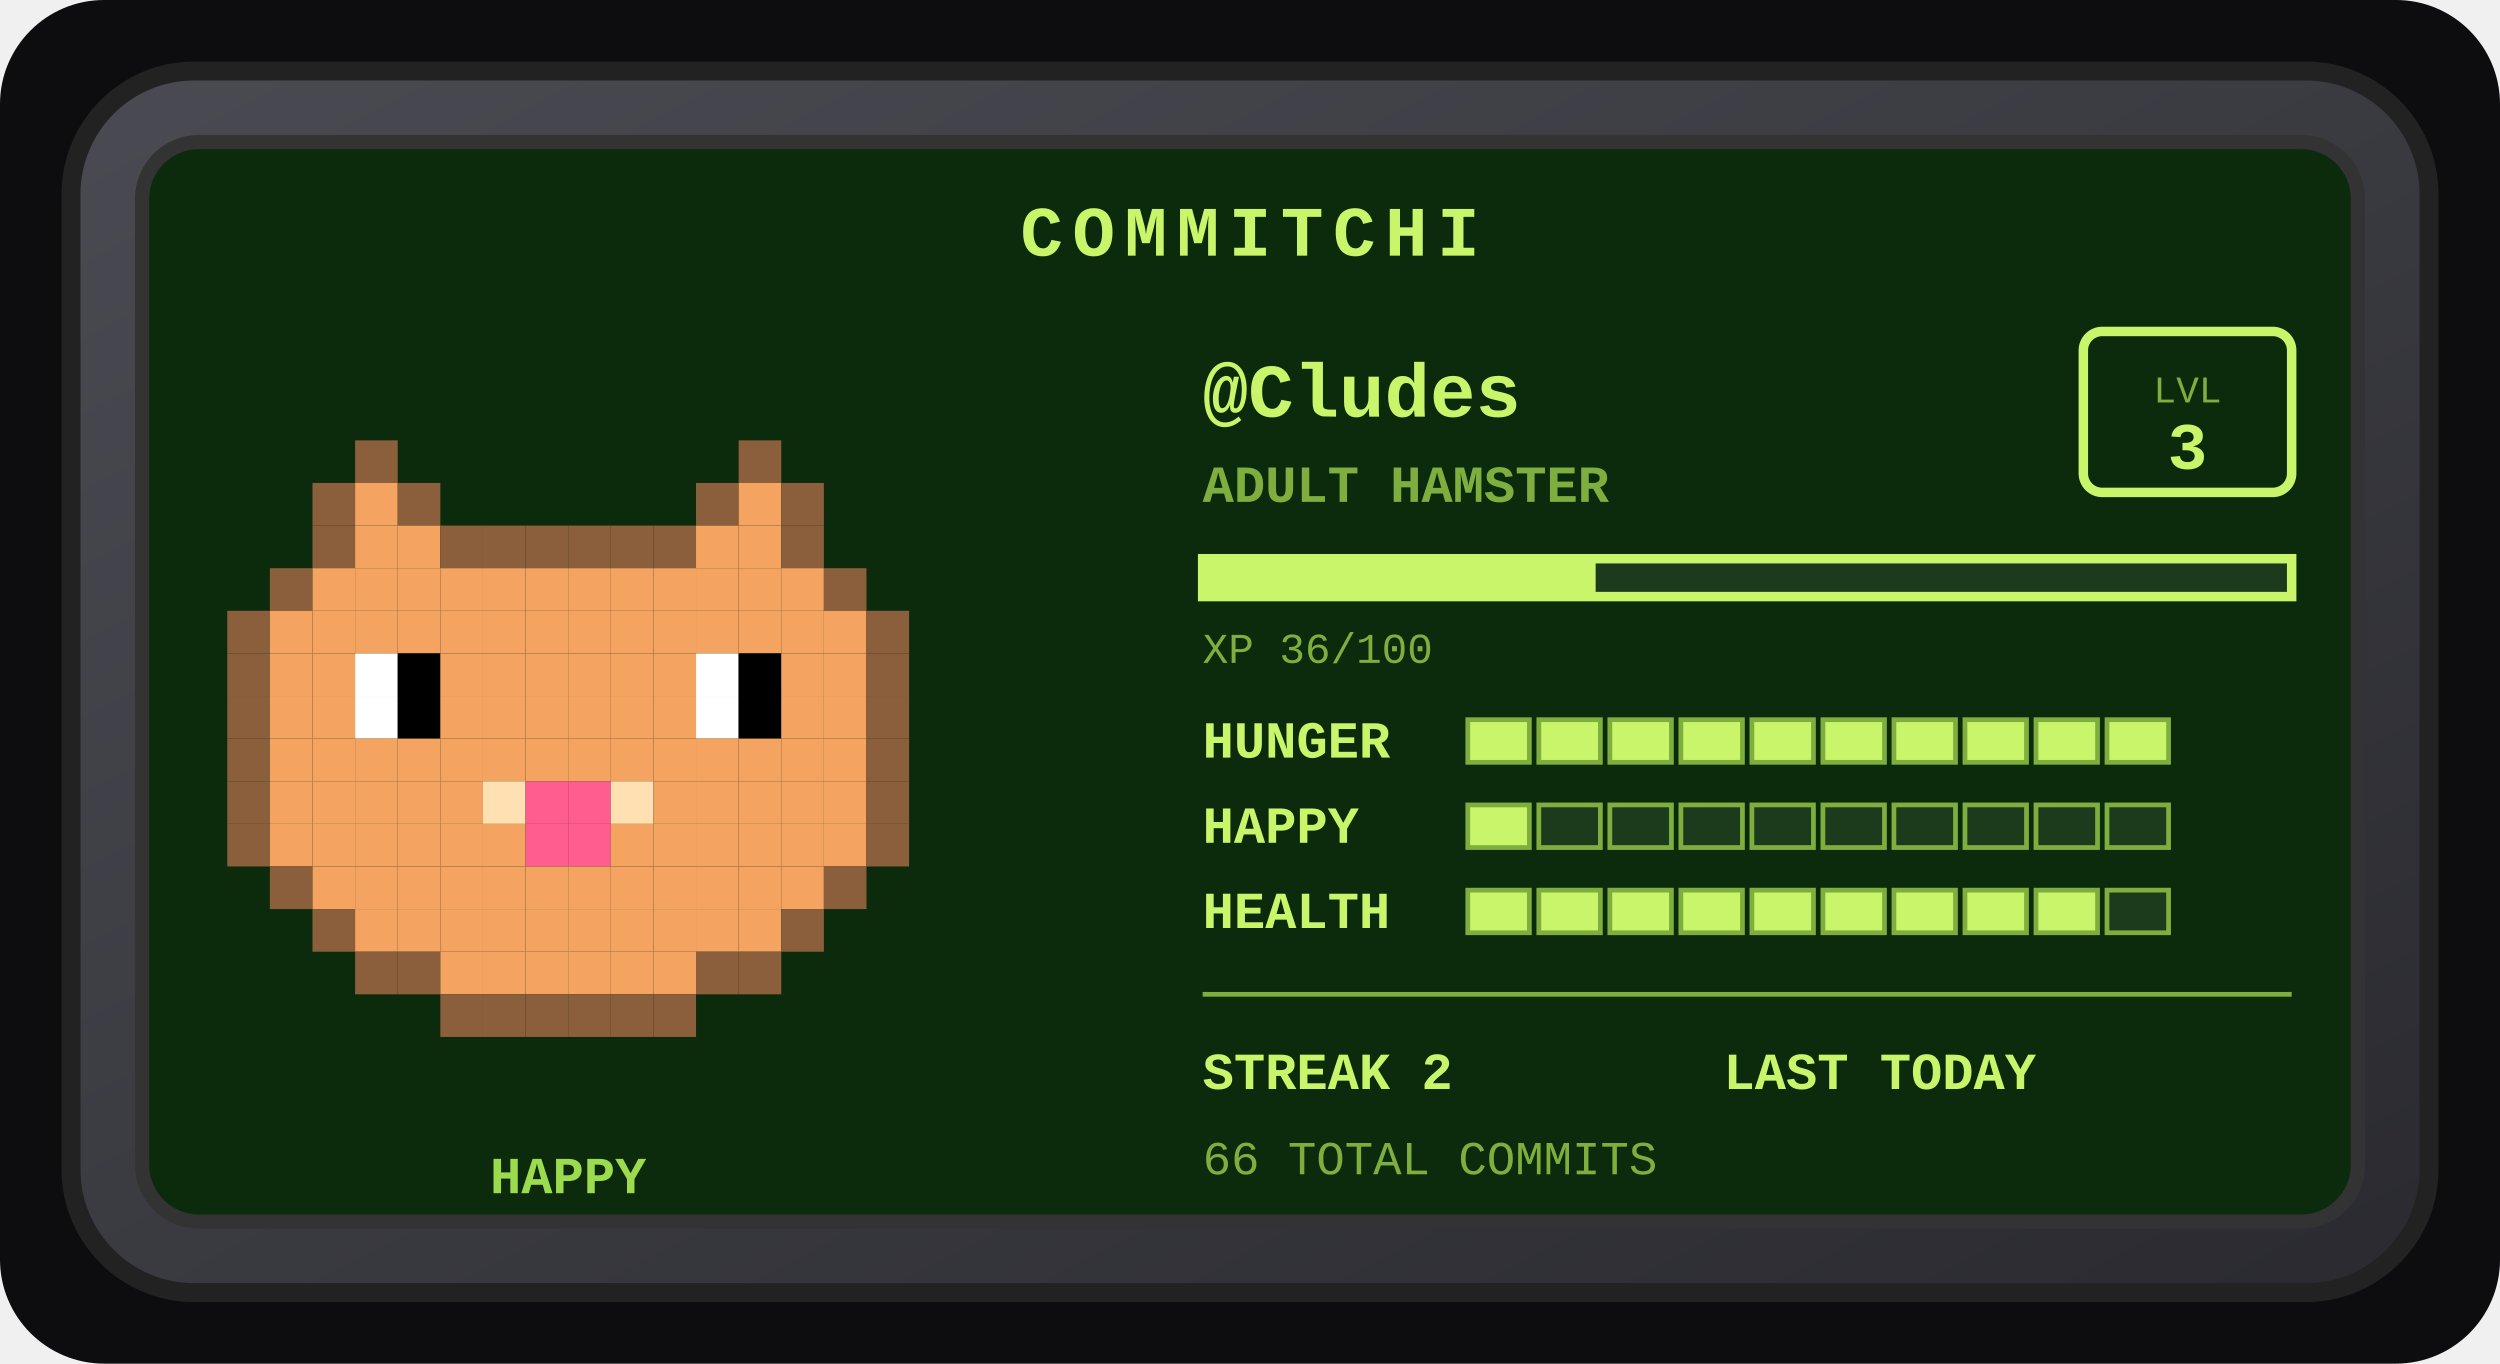
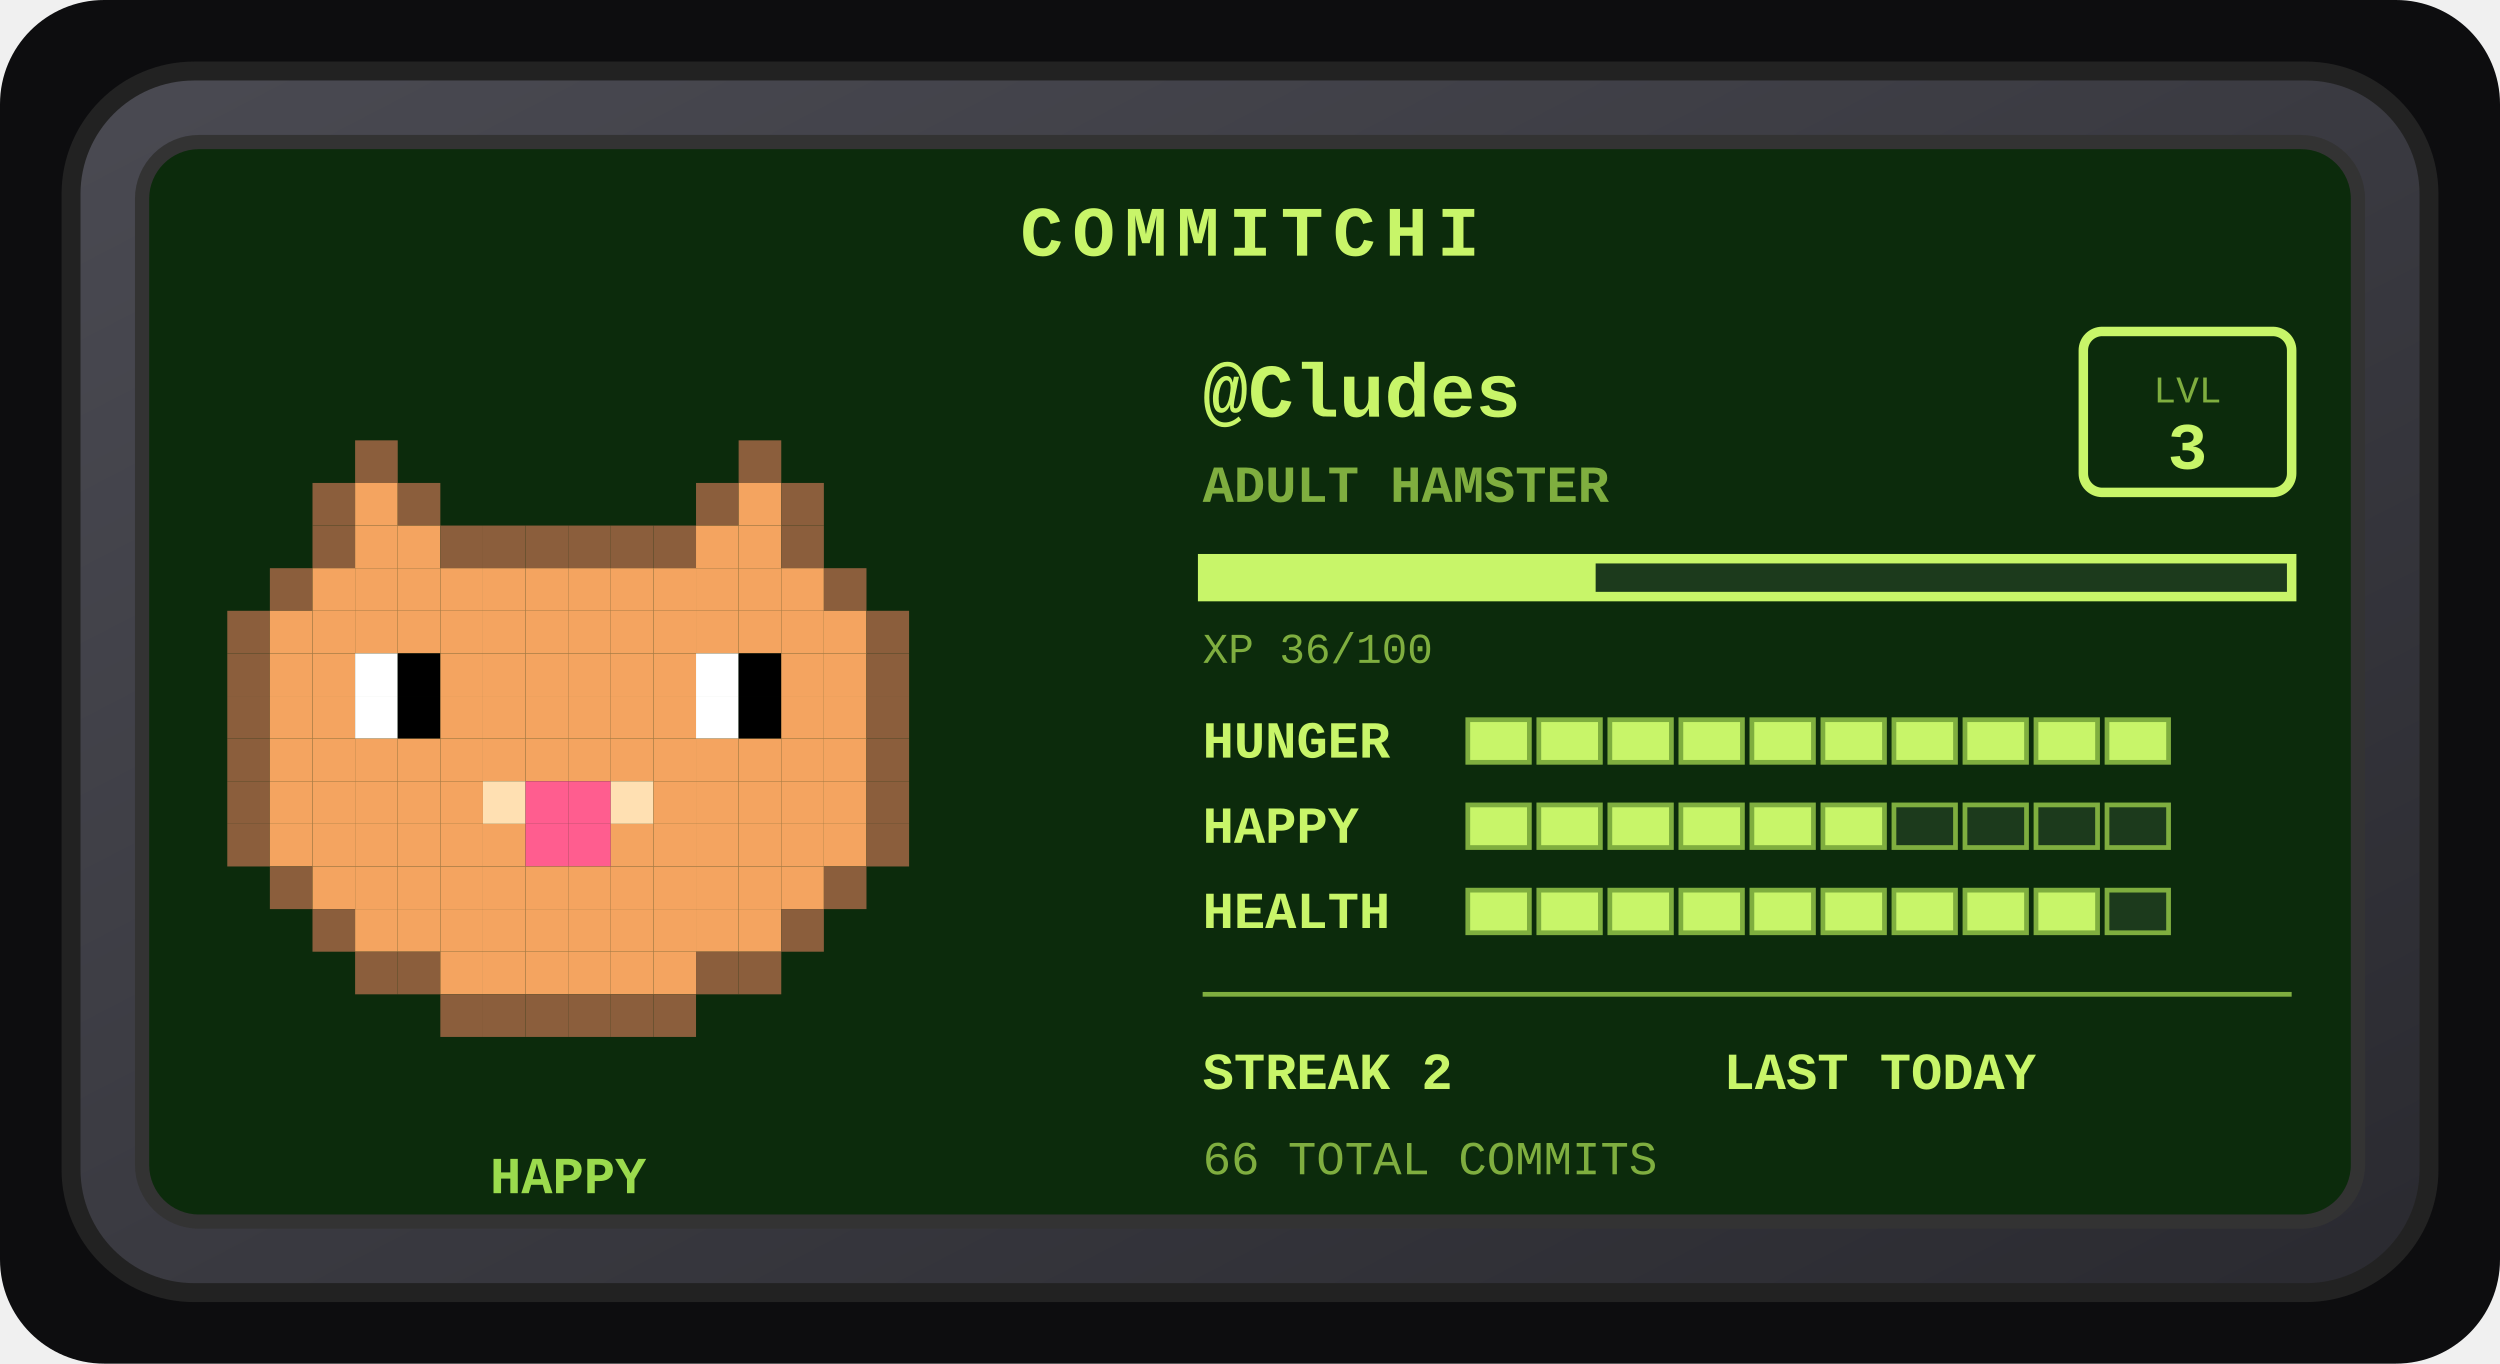
<svg xmlns="http://www.w3.org/2000/svg" width="528" height="288" viewBox="0 0 528 288" role="img" aria-label="Commitchi pet for Cludes">
  <defs>
    <linearGradient id="shell" x1="0" y1="0" x2="1" y2="1">
      <stop offset="0" stop-color="#4a4a52" />
      <stop offset="1" stop-color="#2a2a30" />
    </linearGradient>
  </defs>
  <rect x="0" y="0" width="528" height="288" rx="22" fill="#0d0d0f" />
  <g transform="translate(14, 14)">
    <rect x="1" y="1" width="498" height="258" rx="26" fill="url(#shell)" stroke="#222" stroke-width="4" />
    <rect x="16" y="16" width="468" height="228" rx="12" fill="#0c2b0c" stroke="#333" stroke-width="3" />
    <text x="250" y="40" text-anchor="middle" font-family="'Courier New',monospace" font-size="15" font-weight="bold" letter-spacing="2" fill="#c8f569">COMMITCHI</text>
    <g>
      <rect x="61" y="79" width="9" height="9" fill="#8b5e3c" />
      <rect x="142" y="79" width="9" height="9" fill="#8b5e3c" />
      <rect x="52" y="88" width="9" height="9" fill="#8b5e3c" />
      <rect x="61" y="88" width="9" height="9" fill="#f4a460" />
      <rect x="70" y="88" width="9" height="9" fill="#8b5e3c" />
      <rect x="133" y="88" width="9" height="9" fill="#8b5e3c" />
      <rect x="142" y="88" width="9" height="9" fill="#f4a460" />
      <rect x="151" y="88" width="9" height="9" fill="#8b5e3c" />
      <rect x="52" y="97" width="9" height="9" fill="#8b5e3c" />
      <rect x="61" y="97" width="9" height="9" fill="#f4a460" />
      <rect x="70" y="97" width="9" height="9" fill="#f4a460" />
      <rect x="79" y="97" width="9" height="9" fill="#8b5e3c" />
      <rect x="88" y="97" width="9" height="9" fill="#8b5e3c" />
      <rect x="97" y="97" width="9" height="9" fill="#8b5e3c" />
      <rect x="106" y="97" width="9" height="9" fill="#8b5e3c" />
      <rect x="115" y="97" width="9" height="9" fill="#8b5e3c" />
      <rect x="124" y="97" width="9" height="9" fill="#8b5e3c" />
      <rect x="133" y="97" width="9" height="9" fill="#f4a460" />
      <rect x="142" y="97" width="9" height="9" fill="#f4a460" />
      <rect x="151" y="97" width="9" height="9" fill="#8b5e3c" />
      <rect x="43" y="106" width="9" height="9" fill="#8b5e3c" />
      <rect x="52" y="106" width="9" height="9" fill="#f4a460" />
      <rect x="61" y="106" width="9" height="9" fill="#f4a460" />
      <rect x="70" y="106" width="9" height="9" fill="#f4a460" />
      <rect x="79" y="106" width="9" height="9" fill="#f4a460" />
      <rect x="88" y="106" width="9" height="9" fill="#f4a460" />
      <rect x="97" y="106" width="9" height="9" fill="#f4a460" />
      <rect x="106" y="106" width="9" height="9" fill="#f4a460" />
      <rect x="115" y="106" width="9" height="9" fill="#f4a460" />
      <rect x="124" y="106" width="9" height="9" fill="#f4a460" />
      <rect x="133" y="106" width="9" height="9" fill="#f4a460" />
      <rect x="142" y="106" width="9" height="9" fill="#f4a460" />
      <rect x="151" y="106" width="9" height="9" fill="#f4a460" />
      <rect x="160" y="106" width="9" height="9" fill="#8b5e3c" />
      <rect x="34" y="115" width="9" height="9" fill="#8b5e3c" />
      <rect x="43" y="115" width="9" height="9" fill="#f4a460" />
      <rect x="52" y="115" width="9" height="9" fill="#f4a460" />
      <rect x="61" y="115" width="9" height="9" fill="#f4a460" />
      <rect x="70" y="115" width="9" height="9" fill="#f4a460" />
      <rect x="79" y="115" width="9" height="9" fill="#f4a460" />
      <rect x="88" y="115" width="9" height="9" fill="#f4a460" />
      <rect x="97" y="115" width="9" height="9" fill="#f4a460" />
      <rect x="106" y="115" width="9" height="9" fill="#f4a460" />
      <rect x="115" y="115" width="9" height="9" fill="#f4a460" />
      <rect x="124" y="115" width="9" height="9" fill="#f4a460" />
      <rect x="133" y="115" width="9" height="9" fill="#f4a460" />
      <rect x="142" y="115" width="9" height="9" fill="#f4a460" />
      <rect x="151" y="115" width="9" height="9" fill="#f4a460" />
      <rect x="160" y="115" width="9" height="9" fill="#f4a460" />
      <rect x="169" y="115" width="9" height="9" fill="#8b5e3c" />
      <rect x="34" y="124" width="9" height="9" fill="#8b5e3c" />
      <rect x="43" y="124" width="9" height="9" fill="#f4a460" />
      <rect x="52" y="124" width="9" height="9" fill="#f4a460" />
      <rect x="61" y="124" width="9" height="9" fill="#ffffff" />
      <rect x="70" y="124" width="9" height="9" fill="#000000" />
      <rect x="79" y="124" width="9" height="9" fill="#f4a460" />
      <rect x="88" y="124" width="9" height="9" fill="#f4a460" />
      <rect x="97" y="124" width="9" height="9" fill="#f4a460" />
      <rect x="106" y="124" width="9" height="9" fill="#f4a460" />
      <rect x="115" y="124" width="9" height="9" fill="#f4a460" />
      <rect x="124" y="124" width="9" height="9" fill="#f4a460" />
      <rect x="133" y="124" width="9" height="9" fill="#ffffff" />
      <rect x="142" y="124" width="9" height="9" fill="#000000" />
      <rect x="151" y="124" width="9" height="9" fill="#f4a460" />
      <rect x="160" y="124" width="9" height="9" fill="#f4a460" />
      <rect x="169" y="124" width="9" height="9" fill="#8b5e3c" />
      <rect x="34" y="133" width="9" height="9" fill="#8b5e3c" />
      <rect x="43" y="133" width="9" height="9" fill="#f4a460" />
      <rect x="52" y="133" width="9" height="9" fill="#f4a460" />
      <rect x="61" y="133" width="9" height="9" fill="#ffffff" />
      <rect x="70" y="133" width="9" height="9" fill="#000000" />
      <rect x="79" y="133" width="9" height="9" fill="#f4a460" />
      <rect x="88" y="133" width="9" height="9" fill="#f4a460" />
      <rect x="97" y="133" width="9" height="9" fill="#f4a460" />
      <rect x="106" y="133" width="9" height="9" fill="#f4a460" />
      <rect x="115" y="133" width="9" height="9" fill="#f4a460" />
      <rect x="124" y="133" width="9" height="9" fill="#f4a460" />
      <rect x="133" y="133" width="9" height="9" fill="#ffffff" />
      <rect x="142" y="133" width="9" height="9" fill="#000000" />
      <rect x="151" y="133" width="9" height="9" fill="#f4a460" />
      <rect x="160" y="133" width="9" height="9" fill="#f4a460" />
      <rect x="169" y="133" width="9" height="9" fill="#8b5e3c" />
      <rect x="34" y="142" width="9" height="9" fill="#8b5e3c" />
      <rect x="43" y="142" width="9" height="9" fill="#f4a460" />
      <rect x="52" y="142" width="9" height="9" fill="#f4a460" />
      <rect x="61" y="142" width="9" height="9" fill="#f4a460" />
      <rect x="70" y="142" width="9" height="9" fill="#f4a460" />
      <rect x="79" y="142" width="9" height="9" fill="#f4a460" />
      <rect x="88" y="142" width="9" height="9" fill="#f4a460" />
      <rect x="97" y="142" width="9" height="9" fill="#f4a460" />
      <rect x="106" y="142" width="9" height="9" fill="#f4a460" />
      <rect x="115" y="142" width="9" height="9" fill="#f4a460" />
      <rect x="124" y="142" width="9" height="9" fill="#f4a460" />
      <rect x="133" y="142" width="9" height="9" fill="#f4a460" />
      <rect x="142" y="142" width="9" height="9" fill="#f4a460" />
      <rect x="151" y="142" width="9" height="9" fill="#f4a460" />
      <rect x="160" y="142" width="9" height="9" fill="#f4a460" />
      <rect x="169" y="142" width="9" height="9" fill="#8b5e3c" />
      <rect x="34" y="151" width="9" height="9" fill="#8b5e3c" />
      <rect x="43" y="151" width="9" height="9" fill="#f4a460" />
      <rect x="52" y="151" width="9" height="9" fill="#f4a460" />
      <rect x="61" y="151" width="9" height="9" fill="#f4a460" />
      <rect x="70" y="151" width="9" height="9" fill="#f4a460" />
      <rect x="79" y="151" width="9" height="9" fill="#f4a460" />
      <rect x="88" y="151" width="9" height="9" fill="#ffe0b2" />
      <rect x="97" y="151" width="9" height="9" fill="#ff5d8f" />
      <rect x="106" y="151" width="9" height="9" fill="#ff5d8f" />
      <rect x="115" y="151" width="9" height="9" fill="#ffe0b2" />
      <rect x="124" y="151" width="9" height="9" fill="#f4a460" />
      <rect x="133" y="151" width="9" height="9" fill="#f4a460" />
      <rect x="142" y="151" width="9" height="9" fill="#f4a460" />
      <rect x="151" y="151" width="9" height="9" fill="#f4a460" />
      <rect x="160" y="151" width="9" height="9" fill="#f4a460" />
      <rect x="169" y="151" width="9" height="9" fill="#8b5e3c" />
      <rect x="34" y="160" width="9" height="9" fill="#8b5e3c" />
      <rect x="43" y="160" width="9" height="9" fill="#f4a460" />
      <rect x="52" y="160" width="9" height="9" fill="#f4a460" />
      <rect x="61" y="160" width="9" height="9" fill="#f4a460" />
      <rect x="70" y="160" width="9" height="9" fill="#f4a460" />
      <rect x="79" y="160" width="9" height="9" fill="#f4a460" />
      <rect x="88" y="160" width="9" height="9" fill="#f4a460" />
      <rect x="97" y="160" width="9" height="9" fill="#ff5d8f" />
      <rect x="106" y="160" width="9" height="9" fill="#ff5d8f" />
      <rect x="115" y="160" width="9" height="9" fill="#f4a460" />
      <rect x="124" y="160" width="9" height="9" fill="#f4a460" />
      <rect x="133" y="160" width="9" height="9" fill="#f4a460" />
      <rect x="142" y="160" width="9" height="9" fill="#f4a460" />
      <rect x="151" y="160" width="9" height="9" fill="#f4a460" />
      <rect x="160" y="160" width="9" height="9" fill="#f4a460" />
      <rect x="169" y="160" width="9" height="9" fill="#8b5e3c" />
      <rect x="43" y="169" width="9" height="9" fill="#8b5e3c" />
      <rect x="52" y="169" width="9" height="9" fill="#f4a460" />
      <rect x="61" y="169" width="9" height="9" fill="#f4a460" />
      <rect x="70" y="169" width="9" height="9" fill="#f4a460" />
      <rect x="79" y="169" width="9" height="9" fill="#f4a460" />
      <rect x="88" y="169" width="9" height="9" fill="#f4a460" />
      <rect x="97" y="169" width="9" height="9" fill="#f4a460" />
      <rect x="106" y="169" width="9" height="9" fill="#f4a460" />
      <rect x="115" y="169" width="9" height="9" fill="#f4a460" />
      <rect x="124" y="169" width="9" height="9" fill="#f4a460" />
      <rect x="133" y="169" width="9" height="9" fill="#f4a460" />
      <rect x="142" y="169" width="9" height="9" fill="#f4a460" />
      <rect x="151" y="169" width="9" height="9" fill="#f4a460" />
      <rect x="160" y="169" width="9" height="9" fill="#8b5e3c" />
      <rect x="52" y="178" width="9" height="9" fill="#8b5e3c" />
      <rect x="61" y="178" width="9" height="9" fill="#f4a460" />
      <rect x="70" y="178" width="9" height="9" fill="#f4a460" />
      <rect x="79" y="178" width="9" height="9" fill="#f4a460" />
      <rect x="88" y="178" width="9" height="9" fill="#f4a460" />
      <rect x="97" y="178" width="9" height="9" fill="#f4a460" />
      <rect x="106" y="178" width="9" height="9" fill="#f4a460" />
      <rect x="115" y="178" width="9" height="9" fill="#f4a460" />
      <rect x="124" y="178" width="9" height="9" fill="#f4a460" />
      <rect x="133" y="178" width="9" height="9" fill="#f4a460" />
      <rect x="142" y="178" width="9" height="9" fill="#f4a460" />
      <rect x="151" y="178" width="9" height="9" fill="#8b5e3c" />
      <rect x="61" y="187" width="9" height="9" fill="#8b5e3c" />
      <rect x="70" y="187" width="9" height="9" fill="#8b5e3c" />
      <rect x="79" y="187" width="9" height="9" fill="#f4a460" />
      <rect x="88" y="187" width="9" height="9" fill="#f4a460" />
      <rect x="97" y="187" width="9" height="9" fill="#f4a460" />
      <rect x="106" y="187" width="9" height="9" fill="#f4a460" />
      <rect x="115" y="187" width="9" height="9" fill="#f4a460" />
      <rect x="124" y="187" width="9" height="9" fill="#f4a460" />
      <rect x="133" y="187" width="9" height="9" fill="#8b5e3c" />
      <rect x="142" y="187" width="9" height="9" fill="#8b5e3c" />
      <rect x="79" y="196" width="9" height="9" fill="#8b5e3c" />
      <rect x="88" y="196" width="9" height="9" fill="#8b5e3c" />
      <rect x="97" y="196" width="9" height="9" fill="#8b5e3c" />
      <rect x="106" y="196" width="9" height="9" fill="#8b5e3c" />
      <rect x="115" y="196" width="9" height="9" fill="#8b5e3c" />
      <rect x="124" y="196" width="9" height="9" fill="#8b5e3c" />
      <animateTransform attributeName="transform" type="translate" values="0 0; 0 -5; 0 0" dur="3s" repeatCount="indefinite" />
    </g>
    <text x="106" y="238" text-anchor="middle" font-family="'Courier New',monospace" font-size="11" font-weight="bold" fill="#9bdb4d">HAPPY</text>
    <text x="240" y="74" font-family="'Courier New',monospace" font-size="16" font-weight="bold" fill="#c8f569">@Cludes</text>
    <text x="240" y="92" font-family="'Courier New',monospace" font-size="11" font-weight="bold" fill="#7fae3f">ADULT HAMSTER</text>
    <rect x="426" y="56" width="44" height="34" rx="4" fill="none" stroke="#c8f569" stroke-width="2" />
    <text x="448" y="71" text-anchor="middle" font-family="'Courier New',monospace" font-size="8" fill="#7fae3f">LVL</text>
    <text x="448" y="85" text-anchor="middle" font-family="'Courier New',monospace" font-size="14" font-weight="bold" fill="#c8f569">3</text>
    <rect x="240" y="104" width="230" height="8" fill="#1c3a1c" stroke="#c8f569" stroke-width="2" />
    <rect x="240" y="104" width="83" height="8" fill="#c8f569" />
    <text x="240" y="126" font-family="'Courier New',monospace" font-size="9" fill="#7fae3f">XP 36/100</text>
    <text x="240" y="146" font-family="'Courier New',monospace" font-size="11" font-weight="bold" fill="#c8f569">HUNGER</text>
    <rect x="296" y="138" width="13" height="9" fill="#c8f569" stroke="#7fae3f" stroke-width="1" />
    <rect x="311" y="138" width="13" height="9" fill="#c8f569" stroke="#7fae3f" stroke-width="1" />
    <rect x="326" y="138" width="13" height="9" fill="#c8f569" stroke="#7fae3f" stroke-width="1" />
    <rect x="341" y="138" width="13" height="9" fill="#c8f569" stroke="#7fae3f" stroke-width="1" />
    <rect x="356" y="138" width="13" height="9" fill="#c8f569" stroke="#7fae3f" stroke-width="1" />
    <rect x="371" y="138" width="13" height="9" fill="#c8f569" stroke="#7fae3f" stroke-width="1" />
    <rect x="386" y="138" width="13" height="9" fill="#c8f569" stroke="#7fae3f" stroke-width="1" />
    <rect x="401" y="138" width="13" height="9" fill="#c8f569" stroke="#7fae3f" stroke-width="1" />
    <rect x="416" y="138" width="13" height="9" fill="#c8f569" stroke="#7fae3f" stroke-width="1" />
    <rect x="431" y="138" width="13" height="9" fill="#c8f569" stroke="#7fae3f" stroke-width="1" />
    <text x="240" y="164" font-family="'Courier New',monospace" font-size="11" font-weight="bold" fill="#c8f569">HAPPY</text>
    <rect x="296" y="156" width="13" height="9" fill="#c8f569" stroke="#7fae3f" stroke-width="1" />
-     <rect x="311" y="156" width="13" height="9" fill="#1c3a1c" stroke="#7fae3f" stroke-width="1" />
-     <rect x="326" y="156" width="13" height="9" fill="#1c3a1c" stroke="#7fae3f" stroke-width="1" />
-     <rect x="341" y="156" width="13" height="9" fill="#1c3a1c" stroke="#7fae3f" stroke-width="1" />
-     <rect x="356" y="156" width="13" height="9" fill="#1c3a1c" stroke="#7fae3f" stroke-width="1" />
-     <rect x="371" y="156" width="13" height="9" fill="#1c3a1c" stroke="#7fae3f" stroke-width="1" />
+     <rect x="311" y="156" width="13" height="9" fill="#c8f569" stroke="#7fae3f" stroke-width="1" />
+     <rect x="326" y="156" width="13" height="9" fill="#c8f569" stroke="#7fae3f" stroke-width="1" />
+     <rect x="341" y="156" width="13" height="9" fill="#c8f569" stroke="#7fae3f" stroke-width="1" />
+     <rect x="356" y="156" width="13" height="9" fill="#c8f569" stroke="#7fae3f" stroke-width="1" />
+     <rect x="371" y="156" width="13" height="9" fill="#c8f569" stroke="#7fae3f" stroke-width="1" />
    <rect x="386" y="156" width="13" height="9" fill="#1c3a1c" stroke="#7fae3f" stroke-width="1" />
    <rect x="401" y="156" width="13" height="9" fill="#1c3a1c" stroke="#7fae3f" stroke-width="1" />
    <rect x="416" y="156" width="13" height="9" fill="#1c3a1c" stroke="#7fae3f" stroke-width="1" />
    <rect x="431" y="156" width="13" height="9" fill="#1c3a1c" stroke="#7fae3f" stroke-width="1" />
    <text x="240" y="182" font-family="'Courier New',monospace" font-size="11" font-weight="bold" fill="#c8f569">HEALTH</text>
    <rect x="296" y="174" width="13" height="9" fill="#c8f569" stroke="#7fae3f" stroke-width="1" />
    <rect x="311" y="174" width="13" height="9" fill="#c8f569" stroke="#7fae3f" stroke-width="1" />
    <rect x="326" y="174" width="13" height="9" fill="#c8f569" stroke="#7fae3f" stroke-width="1" />
    <rect x="341" y="174" width="13" height="9" fill="#c8f569" stroke="#7fae3f" stroke-width="1" />
    <rect x="356" y="174" width="13" height="9" fill="#c8f569" stroke="#7fae3f" stroke-width="1" />
    <rect x="371" y="174" width="13" height="9" fill="#c8f569" stroke="#7fae3f" stroke-width="1" />
    <rect x="386" y="174" width="13" height="9" fill="#c8f569" stroke="#7fae3f" stroke-width="1" />
    <rect x="401" y="174" width="13" height="9" fill="#c8f569" stroke="#7fae3f" stroke-width="1" />
    <rect x="416" y="174" width="13" height="9" fill="#c8f569" stroke="#7fae3f" stroke-width="1" />
    <rect x="431" y="174" width="13" height="9" fill="#1c3a1c" stroke="#7fae3f" stroke-width="1" />
    <line x1="240" y1="196" x2="470" y2="196" stroke="#7fae3f" stroke-width="1" />
    <text x="240" y="216" font-family="'Courier New',monospace" font-size="11" font-weight="bold" fill="#c8f569">STREAK 2</text>
    <text x="350" y="216" font-family="'Courier New',monospace" font-size="11" font-weight="bold" fill="#c8f569">LAST TODAY</text>
    <text x="240" y="234" font-family="'Courier New',monospace" font-size="10" fill="#7fae3f">66 TOTAL COMMITS</text>
  </g>
</svg>
